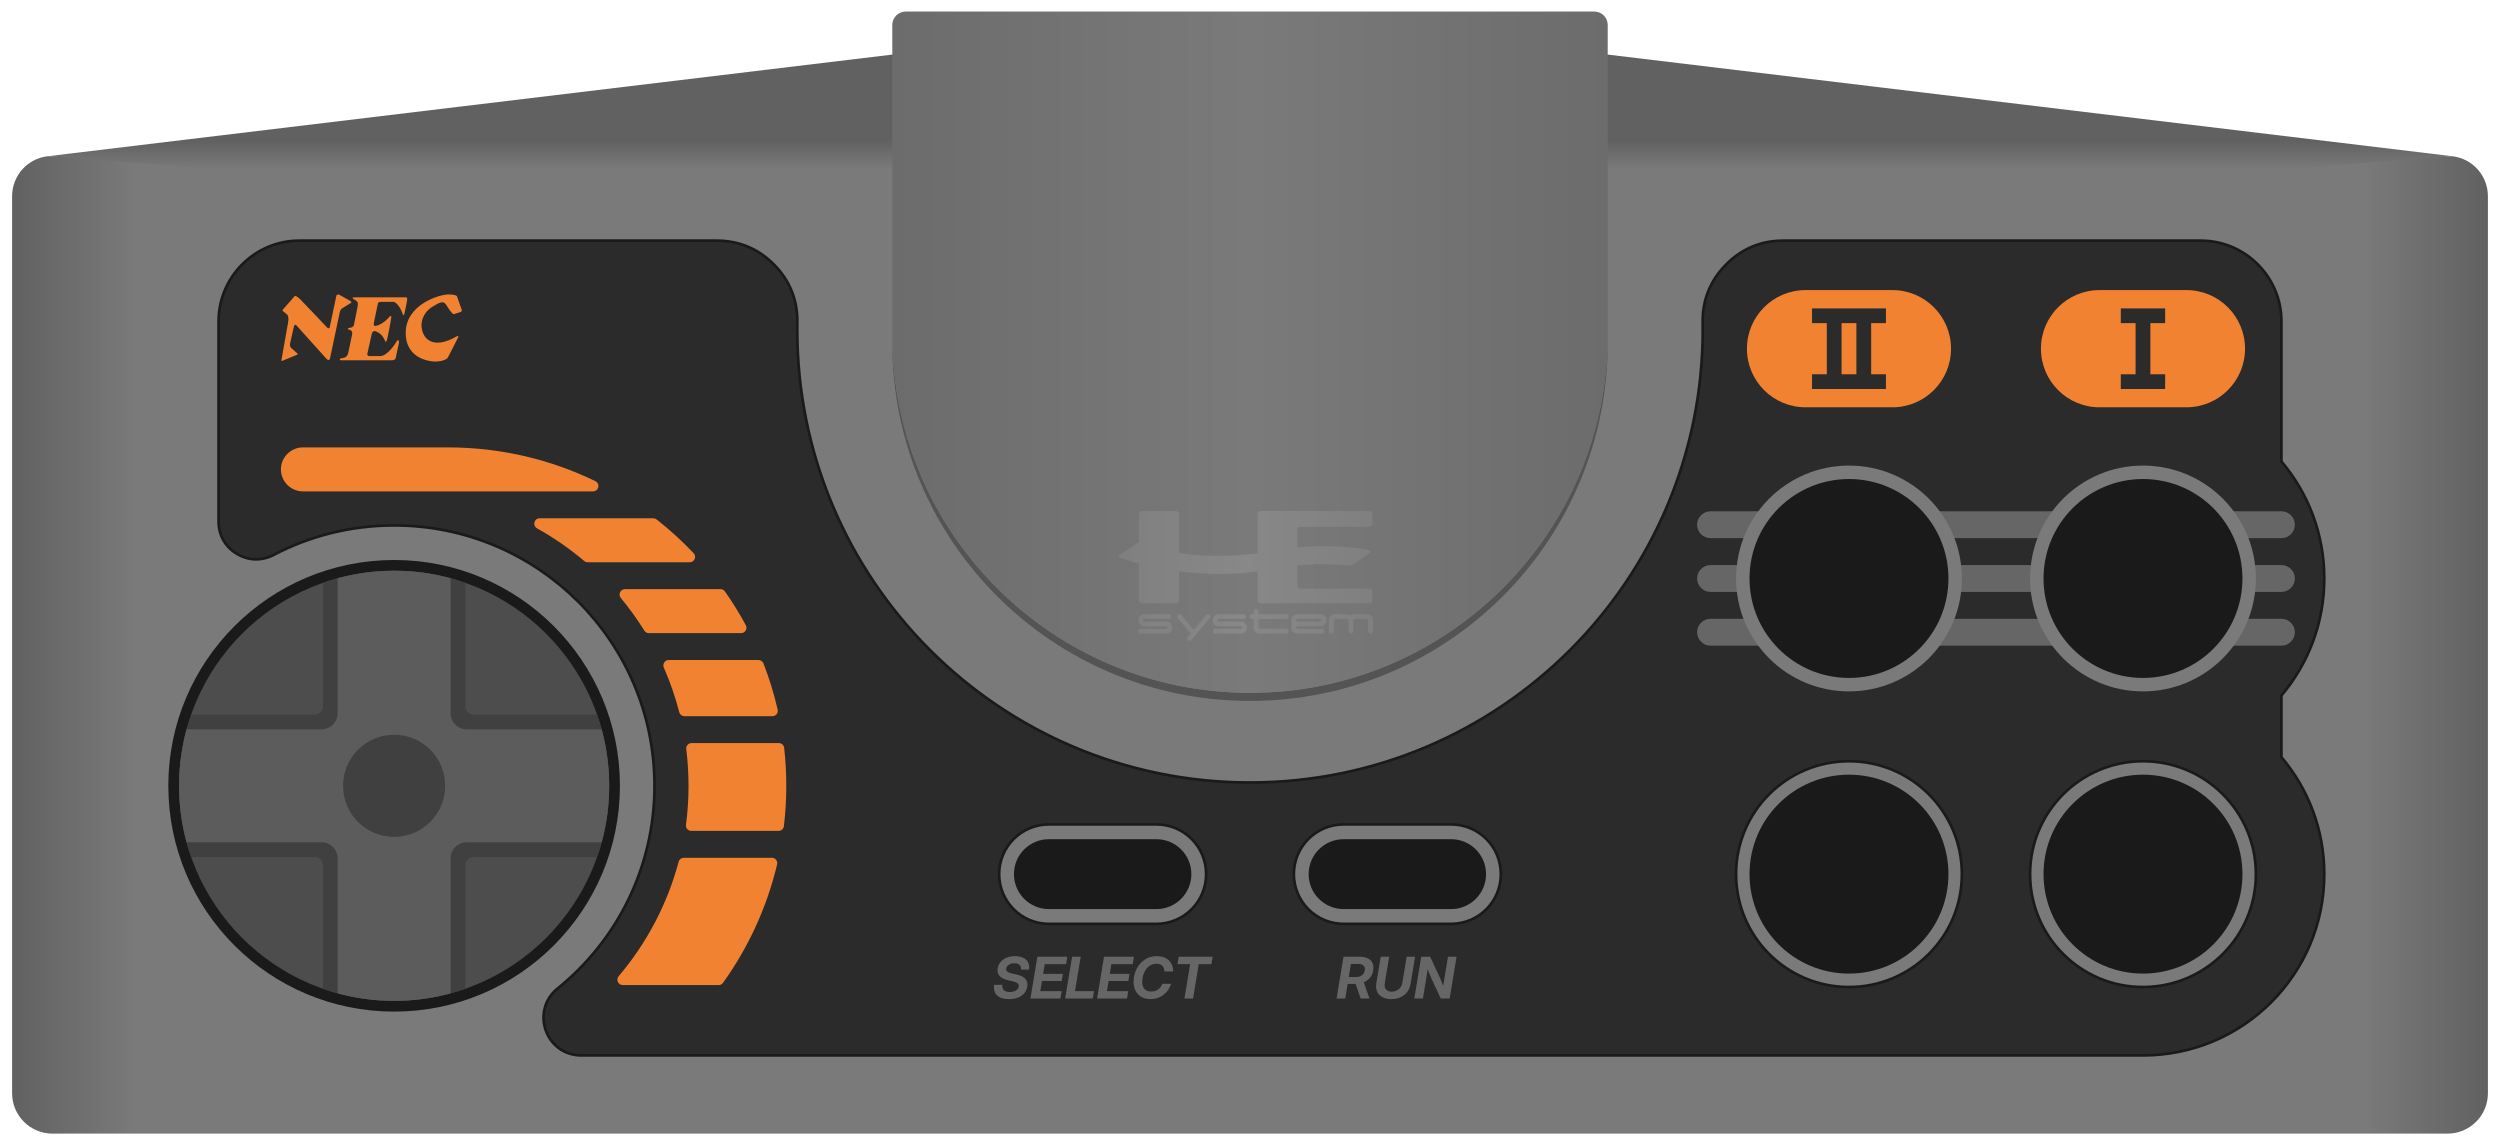
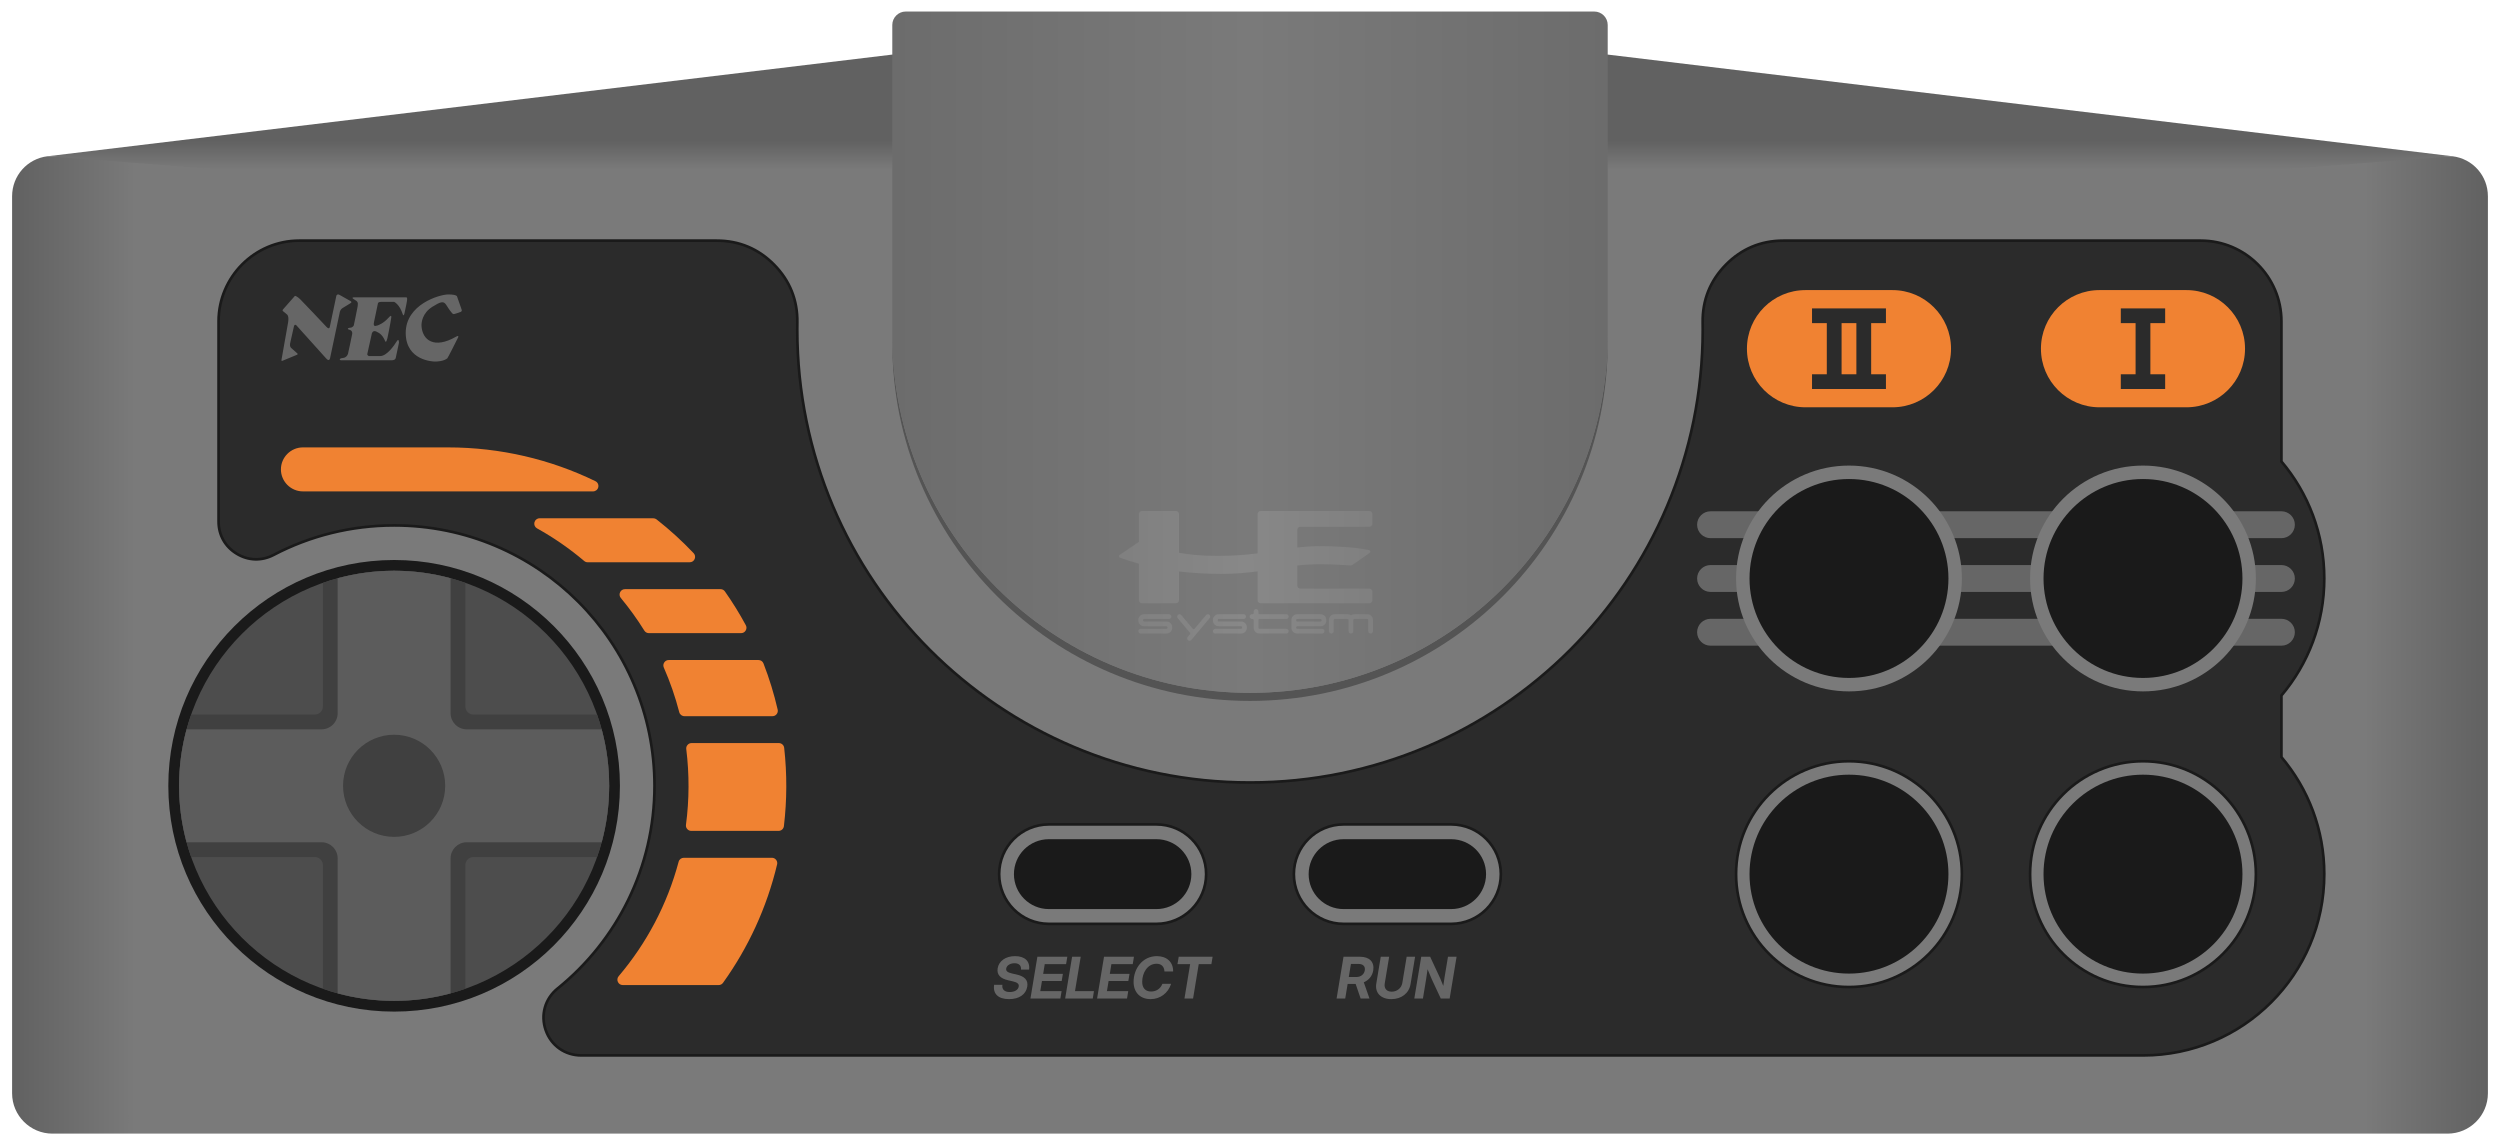
<svg xmlns="http://www.w3.org/2000/svg" xml:space="preserve" viewBox="0 0 930 426" width="930px" height="426px" version="1.1" style="shape-rendering:geometricPrecision; fill-rule:evenodd; clip-rule:evenodd">
  <defs>
    <style type="text/css">
    .str0 {stroke:#1A1A1A}
    .fil8 {fill:#1A1A1A}
    .fil11 {fill:#404040}
    .fil10 {fill:#4D4D4D}
    .fil4 {fill:#545454}
    .fil12 {fill:#5C5C5C}
    .fil9 {fill:#666666}
    .fil3 {fill:#7A7A7A}
    .fil2 {fill:#F08232}
    .fil1 {fill:#2B2B2B}
    .fil5 {fill:url(#id0)}
    .fil6 {fill:url(#id1)}
    .fil0 {fill:url(#id2)}
    .fil7 {fill:url(#id3)}
  </style>
    <linearGradient id="id0" gradientUnits="userSpaceOnUse" x1="465" y1="63.017" x2="465" y2="20.305">
      <stop offset="0" style="stop-opacity:1; stop-color:#7A7A7A" />
      <stop offset="0.25" style="stop-opacity:1; stop-color:#616161" />
      <stop offset="1" style="stop-opacity:1; stop-color:#616161" />
    </linearGradient>
    <linearGradient id="id1" gradientUnits="userSpaceOnUse" x1="331.931" y1="131.015" x2="598.069" y2="131.015">
      <stop offset="0" style="stop-opacity:1; stop-color:#6C6C6C" />
      <stop offset="0.5" style="stop-opacity:1; stop-color:#7A7A7A" />
      <stop offset="1" style="stop-opacity:1; stop-color:#6C6C6C" />
    </linearGradient>
    <linearGradient id="id2" gradientUnits="userSpaceOnUse" x1="4.5" y1="239.915" x2="925.5" y2="239.915">
      <stop offset="0" style="stop-opacity:1; stop-color:#616161" />
      <stop offset="0.05" style="stop-opacity:1; stop-color:#7A7A7A" />
      <stop offset="0.95" style="stop-opacity:1; stop-color:#7A7A7A" />
      <stop offset="1" style="stop-opacity:1; stop-color:#616161" />
    </linearGradient>
    <linearGradient id="id3" gradientUnits="userSpaceOnUse" x1="418.485" y1="234.505" x2="508.491" y2="234.505">
      <stop offset="0" style="stop-opacity:1; stop-color:gray" />
      <stop offset="0.5" style="stop-opacity:1; stop-color:#888888" />
      <stop offset="1" style="stop-opacity:1; stop-color:gray" />
    </linearGradient>
  </defs>
  <g>
    <path class="fil0" d="M19.504 421.71l890.992 0c8.264,0 15.004,-6.74 15.004,-15.003l0 -333.69c0,-7.634 -5.632,-13.985 -13.211,-14.897l-894.578 0c-7.579,0.912 -13.211,7.263 -13.211,14.897l0 333.69c0,8.263 6.74,15.003 15.004,15.003z" />
    <path class="fil1 str0" d="M207.426 367.716c21.987,-17.756 36.051,-44.935 36.051,-75.398 0,-53.496 -43.367,-96.863 -96.863,-96.863 -16.168,0 -31.411,3.962 -44.81,10.967 -4.466,2.335 -9.432,2.179 -13.742,-0.431 -4.311,-2.611 -6.75,-6.939 -6.75,-11.978l0 -74.491c0,-16.525 13.479,-30.003 30.004,-30.003l155.285 0c8.345,0 15.527,3.007 21.382,8.954 5.854,5.947 8.749,13.176 8.618,21.52 -0.013,0.891 -0.021,1.784 -0.021,2.679 0,93.016 75.404,168.42 168.42,168.42 93.016,0 168.42,-75.404 168.42,-168.42 0,-0.895 -0.008,-1.788 -0.021,-2.679 -0.131,-8.344 2.764,-15.573 8.618,-21.52 5.855,-5.947 13.037,-8.954 21.382,-8.954l155.285 0c16.525,0 30.004,13.478 30.004,30.003l0 52.14c9.941,11.748 15.939,26.94 15.939,43.535 0,16.594 -5.998,31.786 -15.939,43.534l0 22.912c9.941,11.748 15.939,26.94 15.939,43.535 0,37.244 -30.192,67.436 -67.436,67.436l-580.967 0c-6.045,0 -11.189,-3.638 -13.203,-9.337 -2.015,-5.7 -0.298,-11.763 4.405,-15.561z" />
    <path class="fil2" d="M813.349 107.915c-25.94,0 -6.468,0 -32.318,0 -12.04,0 -21.801,9.76 -21.801,21.8 0,12.04 9.761,21.8 21.801,21.8 25.94,0 6.468,0 32.318,0 12.04,0 21.801,-9.76 21.801,-21.8 0,-12.04 -9.761,-21.8 -21.801,-21.8zm-24.409 36.8l0 -5.5 5.5 0 0 -19 -5.5 0 0 -5.499c5.5,0 11,0 16.5,0l0 5.499 -5.5 0 0 19 5.5 0 0 5.5c-5.5,0 -11,0 -16.5,0z" />
    <path class="fil2" d="M703.981 107.915c-25.941,0 -6.469,0 -32.32,0 -12.039,0 -21.8,9.76 -21.8,21.8 0,12.04 9.761,21.8 21.8,21.8 25.941,0 6.469,0 32.32,0 12.039,0 21.8,-9.76 21.8,-21.8 0,-12.04 -9.761,-21.8 -21.8,-21.8zm-29.91 36.8l0 -5.5 5.5 0 0 -19 -5.5 0 0 -5.5 27.5 0 0 5.5 -5.5 0 0 19 5.5 0 0 5.5 -27.5 0zm11 -5.5l5.5 0 0 -19 -5.5 0 0 19z" />
    <path class="fil2" d="M268.966 365.608c9.356,-13.043 16.283,-27.947 20.117,-44.05 0.146,-0.616 0.015,-1.208 -0.377,-1.706 -0.393,-0.497 -0.939,-0.761 -1.573,-0.761l-32.748 0c-0.92,0 -1.699,0.598 -1.936,1.487 -4.236,15.901 -11.961,30.38 -22.304,42.566 -0.517,0.609 -0.626,1.413 -0.29,2.138 0.335,0.725 1.019,1.161 1.818,1.161l35.665 0c0.666,0 1.239,-0.294 1.628,-0.835zm22.647 -58.284c1.148,-9.654 1.182,-19.459 0.103,-29.12 -0.114,-1.019 -0.966,-1.782 -1.991,-1.782l-32.446 0c-0.595,0 -1.107,0.231 -1.502,0.677 -0.394,0.447 -0.56,0.983 -0.486,1.574 1.16,9.331 1.124,18.83 -0.111,28.151 -0.079,0.593 0.085,1.134 0.479,1.584 0.394,0.449 0.909,0.683 1.507,0.683l32.457 0c1.021,0 1.869,-0.754 1.99,-1.767zm-2.321 -43.355c-1.355,-5.888 -3.125,-11.62 -5.275,-17.161 -0.305,-0.786 -1.024,-1.279 -1.868,-1.279l-33.374 0c-0.697,0 -1.296,0.324 -1.677,0.908 -0.381,0.584 -0.437,1.263 -0.157,1.901 2.335,5.319 4.261,10.86 5.735,16.581 0.231,0.897 1.014,1.503 1.94,1.503l32.724 0c0.631,0 1.174,-0.262 1.568,-0.755 0.393,-0.494 0.526,-1.082 0.384,-1.698zm-11.851 -31.396c-2.348,-4.346 -4.946,-8.539 -7.771,-12.558 -0.387,-0.551 -0.966,-0.851 -1.639,-0.851l-35.545 0c-0.795,0 -1.475,0.432 -1.813,1.151 -0.338,0.719 -0.237,1.519 0.271,2.131 3.18,3.834 6.104,7.889 8.746,12.138 0.376,0.605 0.989,0.945 1.701,0.945l34.287 0c0.726,0 1.35,-0.354 1.721,-0.977 0.372,-0.624 0.387,-1.34 0.042,-1.979zm-19.412 -26.79c-4.275,-4.516 -8.88,-8.715 -13.778,-12.558 -0.368,-0.288 -0.77,-0.427 -1.237,-0.427l-42.262 0c-0.926,0 -1.707,0.605 -1.94,1.5 -0.232,0.896 0.157,1.804 0.965,2.254 6.25,3.477 12.123,7.549 17.544,12.137 0.377,0.319 0.801,0.475 1.295,0.475l37.958 0c0.818,0 1.517,-0.461 1.84,-1.212 0.323,-0.751 0.177,-1.575 -0.385,-2.169zm-36.549 -26.791c-16.582,-8.046 -35.196,-12.56 -54.866,-12.56 -17.977,0 -35.954,0 -53.931,0 -4.5,0 -8.182,3.682 -8.182,8.183 0,4.501 3.681,8.183 8.182,8.183l33.931 0 73.992 0c0.945,0 1.741,-0.634 1.953,-1.555 0.211,-0.921 -0.229,-1.839 -1.079,-2.251z" />
    <path class="fil3 str0" d="M430.184 343.678c10.218,0 18.501,-8.283 18.501,-18.5 0,-10.217 -8.283,-18.5 -18.501,-18.5 -21.381,0 -18.755,0 -40.001,0 -10.217,0 -18.5,8.282 -18.5,18.5 0,10.217 8.283,18.5 18.5,18.5 21.616,0 16.69,0 40.001,0zm69.632 0c23.311,0 18.385,0 40.001,0 10.217,0 18.5,-8.283 18.5,-18.5 0,-10.218 -8.283,-18.5 -18.5,-18.5 -21.246,0 -18.62,0 -40.001,0 -10.218,0 -18.501,8.283 -18.501,18.5 0,10.217 8.283,18.5 18.501,18.5z" />
    <path class="fil3 str0" d="M797.191 283.178c-23.196,0 -42,18.804 -42,42 0,23.196 18.804,42 42,42 23.196,0 42,-18.804 42,-42 0,-23.196 -18.804,-42 -42,-42zm-109.37 0c-23.196,0 -42,18.804 -42,42 0,23.196 18.804,42 42,42 23.196,0 42,-18.804 42,-42 0,-23.196 -18.804,-42 -42,-42z" />
    <path class="fil4" d="M465 260.743c73.492,0 133.069,-59.578 133.069,-133.07l0 -3.001c0,73.492 -59.577,133.07 -133.069,133.07 -73.492,0 -133.069,-59.578 -133.069,-133.07l0 3.001c0,73.492 59.577,133.07 133.069,133.07z" />
    <polygon class="fil5" points="912.289,58.12 598.069,20.305 331.931,20.305 17.711,58.12 81.312,63.017 848.688,63.017 " />
    <path class="fil6" d="M465 257.742c73.492,0 133.069,-59.578 133.069,-133.07l0 -115.378c0,-2.756 -2.248,-5.004 -5.004,-5.004 -86.912,0 -169.218,0 -256.13,0 -2.756,0 -5.004,2.248 -5.004,5.004l0 115.378c0,73.492 59.577,133.07 133.069,133.07z" />
    <path class="fil7" d="M509.393 224.403c-13.48,0 -26.961,0 -40.441,0 -0.617,0 -1.121,-0.503 -1.121,-1.12l0 -10.747c-3.96,0.545 -8.254,0.958 -13.403,0.958 -5.347,0 -10.642,-0.284 -15.861,-0.918l0 10.707c0,0.617 -0.503,1.12 -1.12,1.12l-12.645 0c-0.616,0 -1.12,-0.503 -1.12,-1.12l0 -13.589c-2.381,-0.649 -4.74,-1.39 -7.074,-2.231 -0.203,-0.073 -0.339,-0.243 -0.365,-0.456 -0.028,-0.215 0.061,-0.412 0.239,-0.535l7.2 -4.919 0 -10.346c0,-0.616 0.504,-1.121 1.12,-1.121l12.645 0c0.617,0 1.12,0.505 1.12,1.121l0 14.405c3.606,0.702 8.171,1.181 14.585,1.181 5.836,0 10.522,-0.408 14.679,-0.95l0 -14.636c0,-0.616 0.504,-1.121 1.121,-1.121 13.48,0 26.961,0 40.441,0 0.617,0 1.121,0.505 1.121,1.121l0 3.633c0,0.616 -0.504,1.12 -1.121,1.12l-25.678 0c-0.618,0 -1.121,0.504 -1.121,1.121l0 6.585c2.647,-0.299 5.422,-0.495 8.534,-0.495 4.596,0 12.698,0.249 18.201,1.487 0.221,0.05 0.382,0.216 0.426,0.439 0.045,0.223 -0.042,0.437 -0.228,0.568l-6.268 4.38c-0.327,0.228 -0.677,0.325 -1.076,0.299 -2.559,-0.173 -5.385,-0.404 -10.577,-0.44 -3.289,-0.023 -6.234,0.162 -9.012,0.459l0 7.477c0,0.618 0.503,1.121 1.121,1.121l25.678 0c0.617,0 1.121,0.503 1.121,1.12l0 3.202c0,0.617 -0.504,1.12 -1.121,1.12zm-74.526 4.089c0.484,0 0.877,0.393 0.877,0.878 0,0.484 -0.393,0.877 -0.877,0.877l-9.233 0c-0.232,0 -0.421,0.189 -0.421,0.421l0 0.117c0,0.231 0.189,0.42 0.421,0.42l8.329 0c1.157,0 2.1,0.944 2.1,2.1 0,0.089 0,0.178 0,0.267 0,1.157 -0.943,2.101 -2.1,2.101l-9.628 0c-0.484,0 -0.877,-0.394 -0.877,-0.878 0,-0.485 0.393,-0.877 0.877,-0.877l9.552 0c0.232,0 0.421,-0.189 0.421,-0.421l0 -0.116c0,-0.232 -0.189,-0.421 -0.421,-0.421l-8.329 0c-1.157,0 -2.1,-0.943 -2.1,-2.101l0 -0.266c0,-1.157 0.943,-2.101 2.1,-2.101l9.309 0zm74.993 7.181c0.485,0 0.878,-0.393 0.878,-0.878l0 -4.202c0,-1.157 -0.944,-2.101 -2.1,-2.101 -1.619,0 -3.236,0 -4.855,0 -0.455,0 -0.877,0.147 -1.222,0.395 -0.345,-0.248 -0.767,-0.395 -1.223,-0.395 -1.618,0 -3.237,0 -4.855,0 -1.157,0 -2.1,0.944 -2.1,2.101l0 4.202c0,0.485 0.393,0.878 0.877,0.878 0.485,0 0.878,-0.393 0.878,-0.878l0 -4.127c0,-0.232 0.189,-0.421 0.421,-0.421l4.703 0c0.232,0 0.421,0.189 0.421,0.421l0 4.127c0,0.485 0.393,0.878 0.878,0.878 0.484,0 0.877,-0.393 0.877,-0.878l0 -4.127c0,-0.232 0.189,-0.421 0.42,-0.421l4.704 0c0.233,0 0.421,0.189 0.421,0.421l0 4.127c0,0.485 0.393,0.878 0.877,0.878zm-47.229 -7.181c0.484,0 0.877,0.393 0.877,0.878 0,0.484 -0.393,0.877 -0.877,0.877l-9.234 0c-0.232,0 -0.421,0.189 -0.421,0.421l0 0.117c0,0.231 0.189,0.42 0.421,0.42l8.33 0c1.156,0 2.1,0.944 2.1,2.1 0,0.089 0,0.178 0,0.267 0,1.157 -0.944,2.101 -2.1,2.101l-9.628 0c-0.485,0 -0.878,-0.394 -0.878,-0.878 0,-0.485 0.393,-0.877 0.878,-0.877l9.552 0c0.232,0 0.42,-0.189 0.42,-0.421l0 -0.116c0,-0.232 -0.188,-0.421 -0.42,-0.421l-8.329 0c-1.157,0 -2.101,-0.943 -2.101,-2.101l0 -0.266c0,-1.157 0.944,-2.101 2.101,-2.101l9.309 0zm-13.981 0.314c0.311,-0.371 0.865,-0.42 1.236,-0.108 0.371,0.311 0.42,0.865 0.108,1.236l-6.82 8.128c-0.313,0.371 -0.866,0.419 -1.237,0.108 -0.371,-0.311 -0.42,-0.864 -0.108,-1.235l0.842 -1.004c0.133,-0.158 0.133,-0.383 0,-0.541l-4.579 -5.456c-0.311,-0.371 -0.262,-0.925 0.109,-1.236 0.371,-0.312 0.924,-0.263 1.236,0.108l4.284 5.106c0.083,0.098 0.194,0.15 0.323,0.15 0.128,0 0.239,-0.052 0.321,-0.15l4.285 -5.106zm43.18 5.112c0.485,0 0.877,0.392 0.877,0.877 0,0.485 -0.392,0.878 -0.877,0.878l-9.308 0c-1.157,0 -2.101,-0.944 -2.101,-2.101 0,-0.993 0,-1.986 0,-2.979 0,-1.157 0.944,-2.101 2.101,-2.101l8.761 0c1.157,0 2.101,0.944 2.101,2.101 0,0.089 0,0.177 0,0.266 0,1.158 -0.944,2.101 -2.101,2.101l-8.686 0c-0.232,0 -0.421,0.189 -0.421,0.421l0 0.116c0,0.232 0.189,0.421 0.421,0.421l9.233 0zm-9.233 -3.671l8.611 0c0.232,0 0.421,0.189 0.421,0.421l0 0.117c0,0.231 -0.189,0.42 -0.421,0.42l-8.611 0c-0.232,0 -0.421,-0.189 -0.421,-0.42l0 -0.117c0,-0.232 0.189,-0.421 0.421,-0.421zm-4.09 3.671c0.484,0 0.877,0.392 0.877,0.877 0,0.484 -0.393,0.878 -0.877,0.878l-10.027 0c-1.157,0 -2.1,-0.944 -2.1,-2.101l0 -2.904c0,-0.232 -0.189,-0.421 -0.42,-0.421l-0.218 0c-0.485,0 -0.878,-0.393 -0.878,-0.877 0,-0.485 0.393,-0.878 0.878,-0.878l0.217 0c0.232,0 0.421,-0.188 0.421,-0.42l0 -0.617c0,-0.485 0.393,-0.878 0.877,-0.878 0.485,0 0.878,0.393 0.878,0.878l0 0.617c0,0.232 0.189,0.42 0.421,0.42l9.951 0c0.484,0 0.877,0.393 0.877,0.878 0,0.484 -0.393,0.877 -0.877,0.877l-9.951 0c-0.232,0 -0.421,0.189 -0.421,0.421l0 2.829c0,0.232 0.189,0.421 0.421,0.421l9.951 0z" />
    <path class="fil8" d="M390.183 312.178c-7.179,0 -13,5.82 -13,13 0,7.18 5.82,13 13,13l40.001 0c7.18,0 13.001,-5.821 13.001,-13 0,-7.18 -5.821,-13 -13.001,-13l-40.001 0z" />
    <path class="fil9" d="M848.688 240.196l-212.364 0c-2.761,0 -5,-2.238 -5,-5 0,-2.761 2.239,-5 5,-5l212.364 0c2.761,0 5,2.239 5,5 0,2.762 -2.239,5 -5,5zm0 -20l-212.364 0c-2.761,0 -5,-2.238 -5,-4.999 0,-2.762 2.239,-5 5,-5l212.364 0c2.761,0 5,2.238 5,5 0,2.761 -2.239,4.999 -5,4.999zm0 -19.999l-212.364 0c-2.761,0 -5,-2.239 -5,-5 0,-2.762 2.239,-5 5,-5l212.364 0c2.761,0 5,2.238 5,5 0,2.761 -2.239,5 -5,5z" />
    <path class="fil3 str1" d="M797.191 173.197c-23.196,0 -42,18.803 -42,42 0,23.196 18.804,42 42,42 23.196,0 42,-18.804 42,-42 0,-23.197 -18.804,-42 -42,-42zm-109.37 0c-23.196,0 -42,18.803 -42,42 0,23.196 18.804,42 42,42 23.196,0 42,-18.804 42,-42 0,-23.197 -18.804,-42 -42,-42z" />
    <circle class="fil8" cx="797.191" cy="215.197" r="37" />
    <circle class="fil8" cx="687.821" cy="215.197" r="37" />
-     <path class="fil2" d="M109.647 110.135c0.274,-0.219 1.099,0.327 2.04,1.2 0.806,0.748 9.36,9.84 9.36,9.84 0,0 0.776,0.935 1.143,0.935 0.367,0 0.424,-0.179 0.537,-0.695l2.4 -11.4c0,0 0.156,-0.489 0.641,-0.489 0.179,0 0.403,0.067 0.679,0.249l3.84 2.16c0,0 0.433,0.195 0.433,0.462 0,0.115 -0.081,0.245 -0.313,0.378l-3.12 1.92c0,0 -0.602,0.406 -0.84,1.2l-3.6 17.04c0,0 -0.099,0.996 -0.644,0.996 -0.223,0 -0.52,-0.166 -0.916,-0.636l-10.68 -11.88c-0.216,-0.24 -0.471,-0.592 -0.767,-0.592 -0.295,0 -0.412,0.203 -0.553,0.831l-1.32 5.881c0,0 -0.094,0.322 -0.094,0.725 0,0.397 0.094,0.871 0.454,1.195 0.204,0.183 2.04,1.799 2.04,1.799 0,0 0.361,0.264 0.361,0.427 0,0.163 -0.063,0.198 -0.241,0.293l-5.52 2.281c0,0 -0.263,0.095 -0.263,-0.268 0,-0.058 0.007,-0.128 0.023,-0.212l2.4 -13.561c0,0 0.483,-2.246 -0.24,-3.12 -0.184,-0.223 -1.44,-1.2 -1.44,-1.2 0,0 -0.329,-0.169 -0.329,-0.448 0,-0.113 0.055,-0.246 0.209,-0.392l4.32 -4.919zm0 0l0 0 0 0zm22.2 1.32c1.086,0.629 1.473,0.918 1.2,2.52 -0.264,1.547 -1.44,7.081 -1.44,7.081 0,0 -0.322,0.752 -1.2,0.839 -1.573,0.158 -1.037,0.682 -0.24,0.841 0.314,0.062 1.022,0.469 0.84,1.559 -0.203,1.214 -1.56,7.321 -1.56,7.321 0,0 -0.35,1.421 -1.92,1.559 -0.859,0.076 -1.133,0.342 -1.133,0.534 0,0.162 0.197,0.307 0.413,0.307l18.96 0c0,0 1.242,0.031 1.44,-0.841l1.2 -5.64c0,0 0.082,-2.118 -0.96,-0.36 -0.604,1.02 -3.447,5.28 -6,5.28l-4.2 0c0,0 -0.743,-0.199 -0.6,-0.839l1.68 -7.561c0,0 0.299,-1.333 1.68,-0.72 1.389,0.618 2.396,1.511 3.24,3.481 0.227,0.529 0.591,1.063 1.44,-3.841 0.84,-4.85 1.575,-6.688 -0.24,-4.68 -1.795,1.986 -3.624,2.648 -3.96,2.761 -1.262,0.42 -1.684,0.289 -1.32,-1.44l1.44 -6.841c0,0 0.168,-0.48 1.08,-0.48l4.92 0c0,0 2.02,0.828 3.24,4.681 0.204,0.641 0.482,0.188 0.6,-0.361 0.889,-4.134 1.348,-5.969 0.72,-6l-19.56 0c0,0 -0.469,-0.012 -0.469,0.206 0,0.12 0.169,0.315 0.709,0.634l0 0zm0 0l0 0 0 0zm38.16 -1.199c0,0 -0.126,-0.72 -3.24,-0.72 -3.223,0 -15.919,3.669 -15.84,14.4 0.076,10.249 10.232,10.559 10.8,10.559 0.671,0 3.193,-0.01 4.68,-1.2 0.212,-0.169 3.96,-7.68 3.96,-7.68 0,0 0.608,-1.118 -0.72,-0.36 -8.288,4.737 -12.452,1.146 -12.84,-3.84 -0.107,-1.368 0.269,-4.966 4.079,-7.32 3.015,-1.862 4.123,-2.286 5.16,-0.6 1.251,2.033 2.04,2.88 2.04,2.88 0.207,0.198 0.315,0.466 0.719,0.466 0.137,0 0.291,-0.044 0.482,-0.106 2.125,-0.69 2.782,-0.714 2.4,-1.68l-1.68 -4.799zm0 0l0 0 0 0z" />
+     <path class="fil9" d="M109.647 110.135c0.274,-0.219 1.099,0.327 2.04,1.2 0.806,0.748 9.36,9.84 9.36,9.84 0,0 0.776,0.935 1.143,0.935 0.367,0 0.424,-0.179 0.537,-0.695l2.4 -11.4c0,0 0.156,-0.489 0.641,-0.489 0.179,0 0.403,0.067 0.679,0.249l3.84 2.16c0,0 0.433,0.195 0.433,0.462 0,0.115 -0.081,0.245 -0.313,0.378l-3.12 1.92c0,0 -0.602,0.406 -0.84,1.2l-3.6 17.04c0,0 -0.099,0.996 -0.644,0.996 -0.223,0 -0.52,-0.166 -0.916,-0.636l-10.68 -11.88c-0.216,-0.24 -0.471,-0.592 -0.767,-0.592 -0.295,0 -0.412,0.203 -0.553,0.831l-1.32 5.881c0,0 -0.094,0.322 -0.094,0.725 0,0.397 0.094,0.871 0.454,1.195 0.204,0.183 2.04,1.799 2.04,1.799 0,0 0.361,0.264 0.361,0.427 0,0.163 -0.063,0.198 -0.241,0.293l-5.52 2.281c0,0 -0.263,0.095 -0.263,-0.268 0,-0.058 0.007,-0.128 0.023,-0.212l2.4 -13.561c0,0 0.483,-2.246 -0.24,-3.12 -0.184,-0.223 -1.44,-1.2 -1.44,-1.2 0,0 -0.329,-0.169 -0.329,-0.448 0,-0.113 0.055,-0.246 0.209,-0.392l4.32 -4.919zm0 0l0 0 0 0zm22.2 1.32c1.086,0.629 1.473,0.918 1.2,2.52 -0.264,1.547 -1.44,7.081 -1.44,7.081 0,0 -0.322,0.752 -1.2,0.839 -1.573,0.158 -1.037,0.682 -0.24,0.841 0.314,0.062 1.022,0.469 0.84,1.559 -0.203,1.214 -1.56,7.321 -1.56,7.321 0,0 -0.35,1.421 -1.92,1.559 -0.859,0.076 -1.133,0.342 -1.133,0.534 0,0.162 0.197,0.307 0.413,0.307l18.96 0c0,0 1.242,0.031 1.44,-0.841l1.2 -5.64c0,0 0.082,-2.118 -0.96,-0.36 -0.604,1.02 -3.447,5.28 -6,5.28l-4.2 0c0,0 -0.743,-0.199 -0.6,-0.839l1.68 -7.561c0,0 0.299,-1.333 1.68,-0.72 1.389,0.618 2.396,1.511 3.24,3.481 0.227,0.529 0.591,1.063 1.44,-3.841 0.84,-4.85 1.575,-6.688 -0.24,-4.68 -1.795,1.986 -3.624,2.648 -3.96,2.761 -1.262,0.42 -1.684,0.289 -1.32,-1.44l1.44 -6.841c0,0 0.168,-0.48 1.08,-0.48l4.92 0c0,0 2.02,0.828 3.24,4.681 0.204,0.641 0.482,0.188 0.6,-0.361 0.889,-4.134 1.348,-5.969 0.72,-6l-19.56 0c0,0 -0.469,-0.012 -0.469,0.206 0,0.12 0.169,0.315 0.709,0.634l0 0zm0 0l0 0 0 0zm38.16 -1.199c0,0 -0.126,-0.72 -3.24,-0.72 -3.223,0 -15.919,3.669 -15.84,14.4 0.076,10.249 10.232,10.559 10.8,10.559 0.671,0 3.193,-0.01 4.68,-1.2 0.212,-0.169 3.96,-7.68 3.96,-7.68 0,0 0.608,-1.118 -0.72,-0.36 -8.288,4.737 -12.452,1.146 -12.84,-3.84 -0.107,-1.368 0.269,-4.966 4.079,-7.32 3.015,-1.862 4.123,-2.286 5.16,-0.6 1.251,2.033 2.04,2.88 2.04,2.88 0.207,0.198 0.315,0.466 0.719,0.466 0.137,0 0.291,-0.044 0.482,-0.106 2.125,-0.69 2.782,-0.714 2.4,-1.68l-1.68 -4.799zm0 0l0 0 0 0z" />
    <circle class="fil8" cx="797.191" cy="325.178" r="37" />
    <circle class="fil8" cx="687.821" cy="325.178" r="37" />
    <path class="fil8" d="M499.816 312.178c-7.18,0 -13.001,5.82 -13.001,13 0,7.18 5.821,13 13.001,13l40.001 0c7.179,0 13,-5.821 13,-13 0,-7.18 -5.821,-13 -13,-13l-40.001 0z" />
    <circle class="fil8" cx="146.614" cy="292.318" r="84" />
    <circle class="fil10" cx="146.614" cy="292.318" r="80" />
    <path class="fil11" d="M146.614 212.318c9.289,0 18.205,1.589 26.499,4.5l0 45.996c0,1.654 1.35,3.004 3.004,3.004l45.996 0c2.912,8.293 4.5,17.211 4.5,26.5 0,9.289 -1.588,18.205 -4.499,26.5l-45.997 0c-1.654,0 -3.004,1.349 -3.004,3.003l0 45.997c-8.293,2.911 -17.21,4.5 -26.499,4.5 -9.289,0 -18.206,-1.589 -26.501,-4.5l0 -45.997c0,-1.654 -1.349,-3.003 -3.003,-3.003l-45.997 0c-2.911,-8.294 -4.5,-17.211 -4.5,-26.5 0,-9.289 1.589,-18.206 4.5,-26.5l45.997 0c1.654,0 3.003,-1.35 3.003,-3.004l0 -45.996c8.294,-2.912 17.212,-4.5 26.501,-4.5z" />
    <path class="fil12" d="M146.614 212.318c7.267,0 14.307,0.975 20.999,2.791l0 50.205c0,3.307 2.697,6.004 6.004,6.004l50.205 0c1.816,6.692 2.791,13.732 2.791,21 0,7.268 -0.975,14.307 -2.791,21l-50.205 0c-3.307,0 -6.004,2.696 -6.004,6.003l0 50.206c-6.692,1.816 -13.732,2.791 -20.999,2.791 -7.268,0 -14.308,-0.975 -21.001,-2.791l0 -50.206c0,-3.307 -2.696,-6.003 -6.003,-6.003l-50.205 0c-1.817,-6.693 -2.792,-13.732 -2.792,-21 0,-7.268 0.975,-14.308 2.792,-21l50.205 0c3.307,0 6.003,-2.697 6.003,-6.004l0 -50.205c6.693,-1.816 13.733,-2.791 21.001,-2.791z" />
    <circle class="fil11" cx="146.614" cy="292.318" r="19" />
    <path class="fil9" d="M375.375 371.675c3.737,0 6.279,-1.742 6.759,-4.633 0.395,-2.428 -0.907,-3.85 -4.103,-4.558l-1.44 -0.32c-1.831,-0.416 -2.436,-0.935 -2.279,-1.87 0.188,-1.152 1.468,-1.973 3.072,-1.973 1.667,0 2.563,0.87 2.439,2.367l2.987 0c0.43,-3.118 -1.604,-5.006 -5.217,-5.006 -3.448,0 -6.015,1.792 -6.463,4.519 -0.384,2.304 0.924,3.79 3.889,4.455l1.572 0.363c1.909,0.423 2.542,1.006 2.375,1.984 -0.196,1.223 -1.54,2.034 -3.342,2.034 -1.97,0 -2.98,-0.996 -2.741,-2.699l-3.058 0c-0.551,3.325 1.504,5.337 5.55,5.337zm7.954 -0.231l11.136 0 0.448 -2.752 -7.929 0 0.626 -3.755 7.335 0 0.448 -2.666 -7.336 0 0.584 -3.606 7.939 0 0.459 -2.752 -11.136 0 -2.574 15.531zm12.913 0l10.262 0 0.448 -2.752 -7.051 0 2.123 -12.779 -3.207 0 -2.575 15.531zm11.879 0l11.136 0 0.448 -2.752 -7.929 0 0.626 -3.755 7.335 0 0.448 -2.666 -7.335 0 0.583 -3.606 7.94 0 0.458 -2.752 -11.135 0 -2.575 15.531zm19.908 0.231c3.552,0 6.542,-2.237 7.616,-5.689l-3.239 0c-0.697,1.817 -2.283,2.859 -4.189,2.859 -2.176,0 -3.32,-1.362 -3.32,-3.62 0,-3.221 1.884,-6.712 5.361,-6.712 1.764,0 2.845,1.052 2.919,2.879l3.229 0c0.071,-3.513 -2.386,-5.71 -6.052,-5.71 -5.241,0 -8.658,4.526 -8.658,9.575 0,3.982 2.521,6.418 6.333,6.418zm9.987 -13.01l4.718 0 -2.115 12.779 3.207 0 2.101 -12.779 4.708 0 0.459 -2.752 -12.609 0 -0.469 2.752z" />
    <path class="fil9" d="M497.214 371.444l3.211 0 0.896 -5.422 2.812 0c0.06,0 0.114,0 0.167,0l1.853 5.422 3.292 0 -2.115 -6.026c1.873,-0.804 3.167,-2.347 3.509,-4.406 0.512,-3.129 -1.383,-5.098 -4.875,-5.098l-6.176 0 -2.574 15.53zm4.533 -7.996l0.8 -4.868 2.806 0c1.695,0 2.592,0.907 2.353,2.393 -0.252,1.483 -1.457,2.475 -3.146,2.475l-2.813 0zm15.822 8.231c3.79,0 6.581,-2.201 7.147,-5.55l1.696 -10.215 -3.136 0 -1.614 9.745c-0.303,1.831 -1.895,3.246 -3.958,3.246 -1.884,0 -2.883,-1.215 -2.584,-3.039l1.646 -9.952 -3.129 0 -1.66 10.005c-0.552,3.363 1.649,5.76 5.592,5.76zm8.555 -0.235l3.207 0 1.188 -7.203c0.113,-0.676 0.334,-2.031 0.54,-3.688 0.636,1.604 1.219,2.98 1.55,3.698l3.353 7.193 3.31 0 2.575 -15.53 -3.197 0 -1.28 7.683c-0.107,0.665 -0.302,1.959 -0.469,3.168 -0.438,-1.116 -0.918,-2.314 -1.188,-2.908l-3.694 -7.943 -3.321 0 -2.574 15.53z" />
  </g>
</svg>
